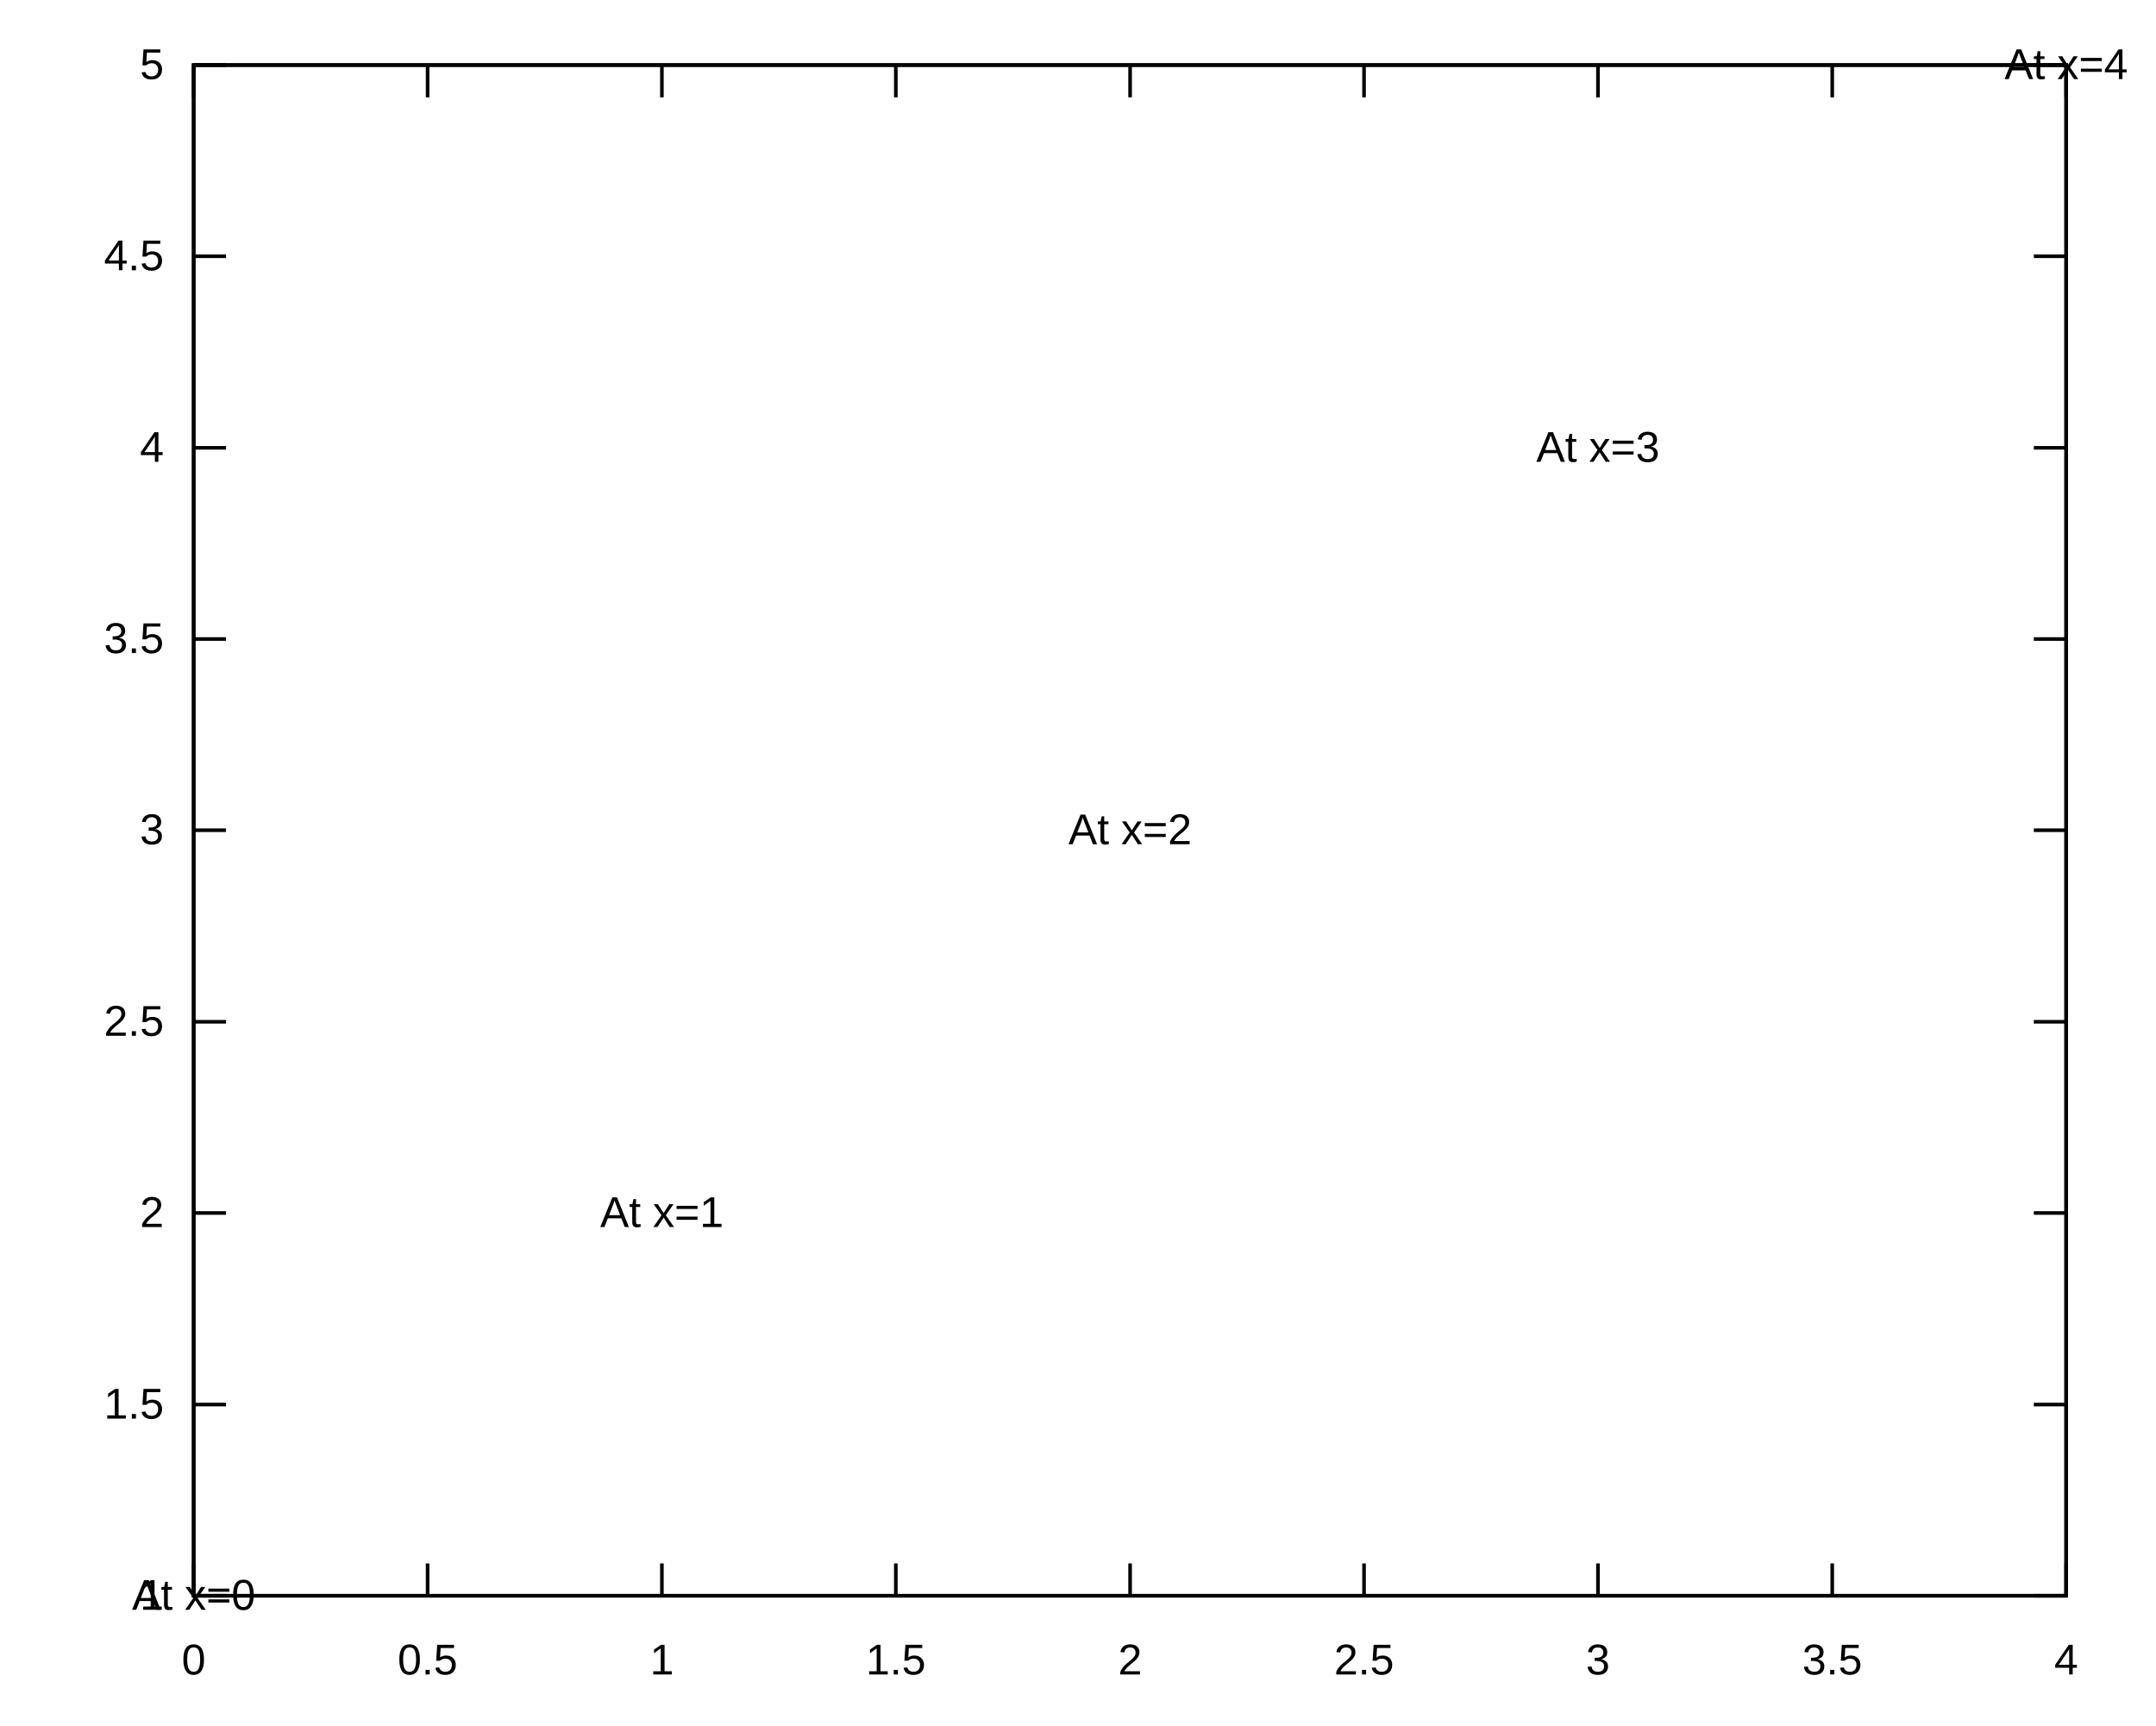
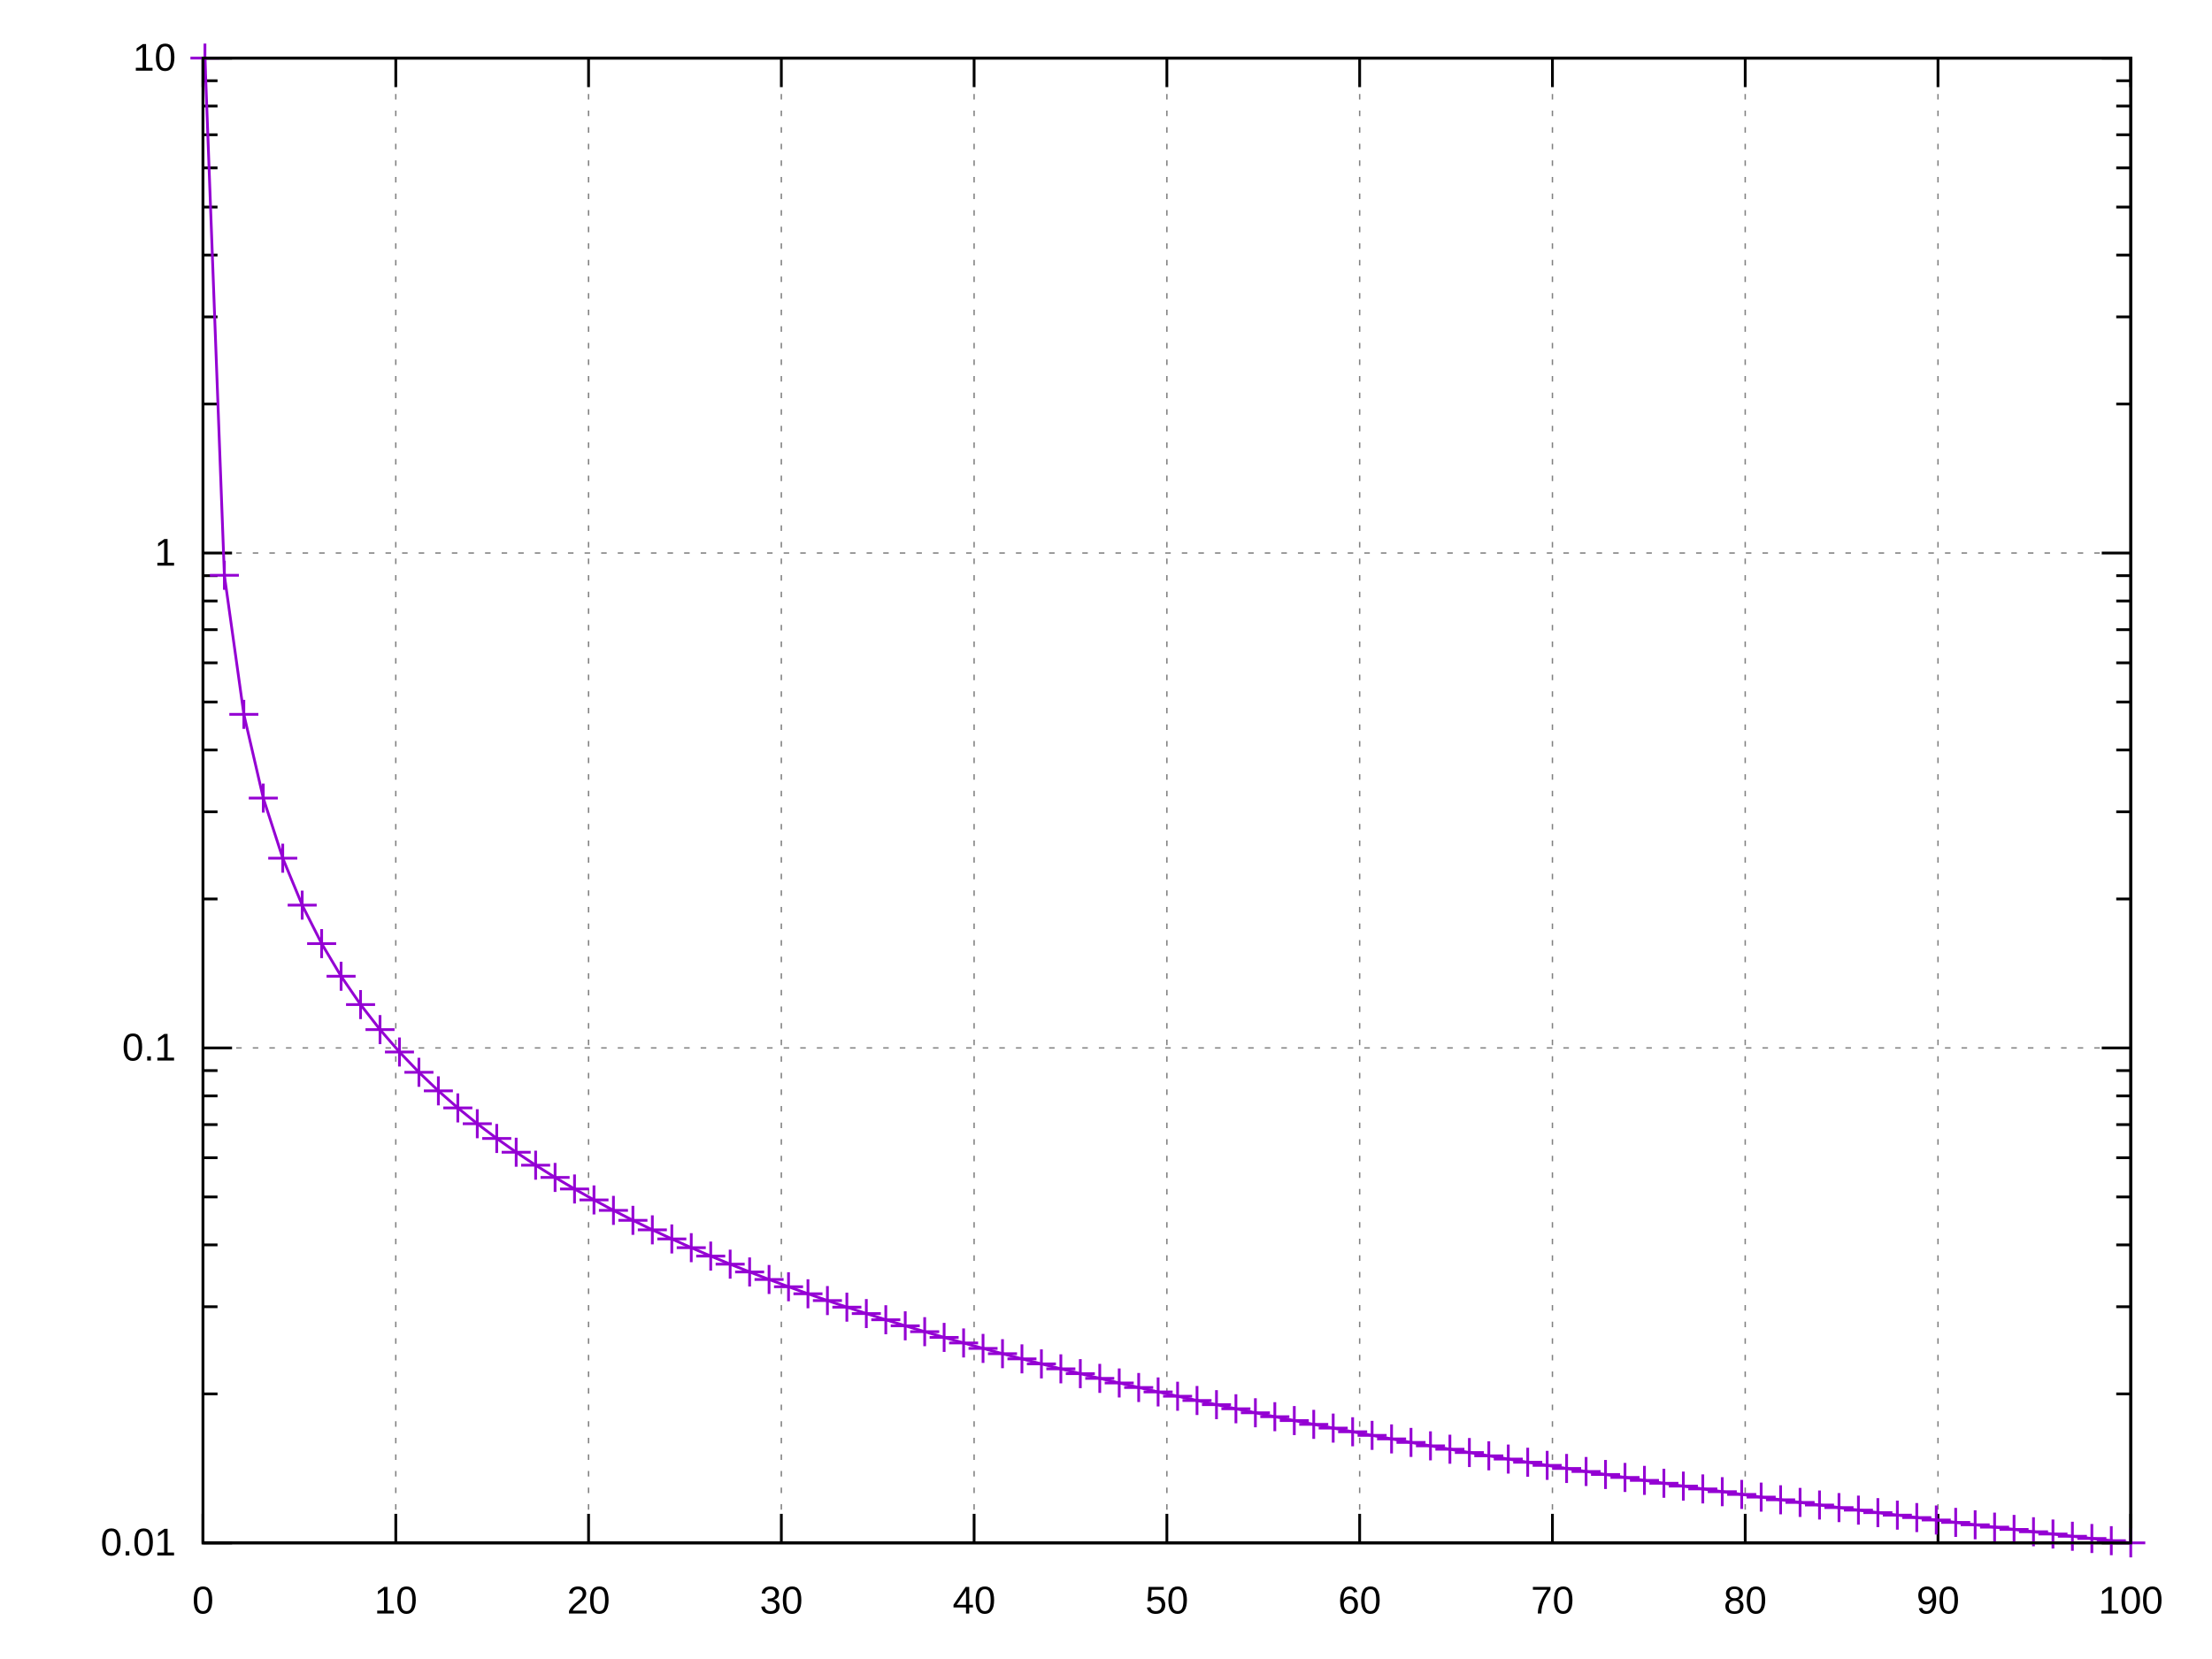
- <svg xmlns="http://www.w3.org/2000/svg" xmlns:xlink="http://www.w3.org/1999/xlink" width="600" height="480" viewBox="0 0 600 480">
+ <svg xmlns="http://www.w3.org/2000/svg" xmlns:xlink="http://www.w3.org/1999/xlink" viewBox="0 0 800 600">
  <g id="gnuplot_canvas">
-     <rect x="0" y="0" width="600" height="480" fill="none" />
+     <rect x="0" y="0" width="800" height="600" fill="none" />
    <defs>
      <circle id="gpDot" r="0.5" stroke-width="0.5" stroke="currentColor" />
-       <path id="gpPt0" stroke-width="0.222" stroke="currentColor" d="M-1,0 h2 M0,-1 v2" />
-       <path id="gpPt1" stroke-width="0.222" stroke="currentColor" d="M-1,-1 L1,1 M1,-1 L-1,1" />
-       <path id="gpPt2" stroke-width="0.222" stroke="currentColor" d="M-1,0 L1,0 M0,-1 L0,1 M-1,-1 L1,1 M-1,1 L1,-1" />
-       <rect id="gpPt3" stroke-width="0.222" stroke="currentColor" x="-1" y="-1" width="2" height="2" />
-       <rect id="gpPt4" stroke-width="0.222" stroke="currentColor" fill="currentColor" x="-1" y="-1" width="2" height="2" />
-       <circle id="gpPt5" stroke-width="0.222" stroke="currentColor" cx="0" cy="0" r="1" />
+       <path id="gpPt0" stroke-width="0.190" stroke="currentColor" d="M-1,0 h2 M0,-1 v2" />
+       <path id="gpPt1" stroke-width="0.190" stroke="currentColor" d="M-1,-1 L1,1 M1,-1 L-1,1" />
+       <path id="gpPt2" stroke-width="0.190" stroke="currentColor" d="M-1,0 L1,0 M0,-1 L0,1 M-1,-1 L1,1 M-1,1 L1,-1" />
+       <rect id="gpPt3" stroke-width="0.190" stroke="currentColor" x="-1" y="-1" width="2" height="2" />
+       <rect id="gpPt4" stroke-width="0.190" stroke="currentColor" fill="currentColor" x="-1" y="-1" width="2" height="2" />
+       <circle id="gpPt5" stroke-width="0.190" stroke="currentColor" cx="0" cy="0" r="1" />
      <use xlink:href="#gpPt5" id="gpPt6" fill="currentColor" stroke="none" />
-       <path id="gpPt7" stroke-width="0.222" stroke="currentColor" d="M0,-1.33 L-1.33,0.67 L1.33,0.67 z" />
+       <path id="gpPt7" stroke-width="0.190" stroke="currentColor" d="M0,-1.33 L-1.33,0.67 L1.33,0.67 z" />
      <use xlink:href="#gpPt7" id="gpPt8" fill="currentColor" stroke="none" />
      <use xlink:href="#gpPt7" id="gpPt9" stroke="currentColor" transform="rotate(180)" />
      <use xlink:href="#gpPt9" id="gpPt10" fill="currentColor" stroke="none" />
      <use xlink:href="#gpPt3" id="gpPt11" stroke="currentColor" transform="rotate(45)" />
      <use xlink:href="#gpPt11" id="gpPt12" fill="currentColor" stroke="none" />
-       <path id="gpPt13" stroke-width="0.222" stroke="currentColor" d="M0,1.330 L1.265,0.411 L0.782,-1.067 L-0.782,-1.076 L-1.265,0.411 z" />
+       <path id="gpPt13" stroke-width="0.190" stroke="currentColor" d="M0,1.330 L1.265,0.411 L0.782,-1.067 L-0.782,-1.076 L-1.265,0.411 z" />
      <use xlink:href="#gpPt13" id="gpPt14" fill="currentColor" stroke="none" />
      <filter id="textbox" filterUnits="objectBoundingBox" x="0" y="0" height="1" width="1">
        <feFlood flood-color="white" flood-opacity="1" result="bgnd" />
        <feComposite in="SourceGraphic" in2="bgnd" operator="atop" />
      </filter>
      <filter id="greybox" filterUnits="objectBoundingBox" x="0" y="0" height="1" width="1">
        <feFlood flood-color="lightgrey" flood-opacity="1" result="grey" />
        <feComposite in="SourceGraphic" in2="grey" operator="atop" />
      </filter>
    </defs>
    <g fill="none" color="white" stroke="black" stroke-width="1.00" stroke-linecap="butt" stroke-linejoin="miter">
</g>
    <g fill="none" color="black" stroke="currentColor" stroke-width="1.00" stroke-linecap="butt" stroke-linejoin="miter">
-       <path stroke="black" d="M53.9,444.0 L62.9,444.0 M575.0,444.0 L566.0,444.0  " />
-       <g transform="translate(45.6,447.9)" stroke="none" fill="black" font-family="Arial" font-size="12.00" text-anchor="end">
+ </g>
+     <g fill="none" color="black" stroke="black" stroke-width="0.50" stroke-linecap="butt" stroke-linejoin="miter">
+ </g>
+     <g fill="none" color="gray" stroke="currentColor" stroke-width="0.50" stroke-linecap="butt" stroke-linejoin="miter">
+       <path stroke="gray" stroke-dasharray="2,4" class="gridline" d="M73.42,558.00 L770.62,558.00  " />
+     </g>
+     <g fill="none" color="gray" stroke="gray" stroke-width="1.00" stroke-linecap="butt" stroke-linejoin="miter">
+ </g>
+     <g fill="none" color="black" stroke="currentColor" stroke-width="1.00" stroke-linecap="butt" stroke-linejoin="miter">
+       <path stroke="black" d="M73.42,558.00 L83.92,558.00 M770.62,558.00 L760.12,558.00  " />
+       <g transform="translate(63.63,562.55)" stroke="none" fill="black" font-family="Arial" font-size="14.00" text-anchor="end">
+         <text> 0.01</text>
+       </g>
+     </g>
+     <g fill="none" color="black" stroke="currentColor" stroke-width="1.00" stroke-linecap="butt" stroke-linejoin="miter">
+       <path stroke="black" d="M73.42,504.12 L78.67,504.12 M770.62,504.12 L765.37,504.12 M73.42,472.60 L78.67,472.60 M770.62,472.60 L765.37,472.60   M73.42,450.23 L78.67,450.23 M770.62,450.23 L765.37,450.23 M73.42,432.89 L78.67,432.89 M770.62,432.89 L765.37,432.89   M73.42,418.71 L78.67,418.71 M770.62,418.71 L765.37,418.71 M73.42,406.73 L78.67,406.73 M770.62,406.73 L765.37,406.73   M73.42,396.35 L78.67,396.35 M770.62,396.35 L765.37,396.35 M73.42,387.19 L78.67,387.19 M770.62,387.19 L765.37,387.19    " />
+     </g>
+     <g fill="none" color="black" stroke="black" stroke-width="0.50" stroke-linecap="butt" stroke-linejoin="miter">
+ </g>
+     <g fill="none" color="gray" stroke="currentColor" stroke-width="0.50" stroke-linecap="butt" stroke-linejoin="miter">
+       <path stroke="gray" stroke-dasharray="2,4" class="gridline" d="M73.42,379.00 L770.62,379.00  " />
+     </g>
+     <g fill="none" color="gray" stroke="gray" stroke-width="1.00" stroke-linecap="butt" stroke-linejoin="miter">
+ </g>
+     <g fill="none" color="black" stroke="currentColor" stroke-width="1.00" stroke-linecap="butt" stroke-linejoin="miter">
+       <path stroke="black" d="M73.42,379.00 L83.92,379.00 M770.62,379.00 L760.12,379.00  " />
+       <g transform="translate(63.63,383.55)" stroke="none" fill="black" font-family="Arial" font-size="14.00" text-anchor="end">
+         <text> 0.1</text>
+       </g>
+     </g>
+     <g fill="none" color="black" stroke="currentColor" stroke-width="1.00" stroke-linecap="butt" stroke-linejoin="miter">
+       <path stroke="black" d="M73.42,325.12 L78.67,325.12 M770.62,325.12 L765.37,325.12 M73.42,293.60 L78.67,293.60 M770.62,293.60 L765.37,293.60   M73.42,271.24 L78.67,271.24 M770.62,271.24 L765.37,271.24 M73.42,253.89 L78.67,253.89 M770.62,253.89 L765.37,253.89   M73.42,239.72 L78.67,239.72 M770.62,239.72 L765.37,239.72 M73.42,227.73 L78.67,227.73 M770.62,227.73 L765.37,227.73   M73.42,217.35 L78.67,217.35 M770.62,217.35 L765.37,217.35 M73.42,208.20 L78.67,208.20 M770.62,208.20 L765.37,208.20    " />
+     </g>
+     <g fill="none" color="black" stroke="black" stroke-width="0.50" stroke-linecap="butt" stroke-linejoin="miter">
+ </g>
+     <g fill="none" color="gray" stroke="currentColor" stroke-width="0.50" stroke-linecap="butt" stroke-linejoin="miter">
+       <path stroke="gray" stroke-dasharray="2,4" class="gridline" d="M73.42,200.01 L770.62,200.01  " />
+     </g>
+     <g fill="none" color="gray" stroke="gray" stroke-width="1.00" stroke-linecap="butt" stroke-linejoin="miter">
+ </g>
+     <g fill="none" color="black" stroke="currentColor" stroke-width="1.00" stroke-linecap="butt" stroke-linejoin="miter">
+       <path stroke="black" d="M73.42,200.01 L83.92,200.01 M770.62,200.01 L760.12,200.01  " />
+       <g transform="translate(63.63,204.56)" stroke="none" fill="black" font-family="Arial" font-size="14.00" text-anchor="end">
        <text> 1</text>
      </g>
    </g>
    <g fill="none" color="black" stroke="currentColor" stroke-width="1.00" stroke-linecap="butt" stroke-linejoin="miter">
-       <path stroke="black" d="M53.9,390.8 L62.9,390.8 M575.0,390.8 L566.0,390.8  " />
-       <g transform="translate(45.6,394.7)" stroke="none" fill="black" font-family="Arial" font-size="12.00" text-anchor="end">
-         <text> 1.5</text>
-       </g>
-     </g>
-     <g fill="none" color="black" stroke="currentColor" stroke-width="1.00" stroke-linecap="butt" stroke-linejoin="miter">
-       <path stroke="black" d="M53.9,337.5 L62.9,337.5 M575.0,337.5 L566.0,337.5  " />
-       <g transform="translate(45.6,341.4)" stroke="none" fill="black" font-family="Arial" font-size="12.00" text-anchor="end">
-         <text> 2</text>
-       </g>
-     </g>
-     <g fill="none" color="black" stroke="currentColor" stroke-width="1.00" stroke-linecap="butt" stroke-linejoin="miter">
-       <path stroke="black" d="M53.9,284.3 L62.9,284.3 M575.0,284.3 L566.0,284.3  " />
-       <g transform="translate(45.6,288.2)" stroke="none" fill="black" font-family="Arial" font-size="12.00" text-anchor="end">
-         <text> 2.5</text>
-       </g>
-     </g>
-     <g fill="none" color="black" stroke="currentColor" stroke-width="1.00" stroke-linecap="butt" stroke-linejoin="miter">
-       <path stroke="black" d="M53.9,231.0 L62.9,231.0 M575.0,231.0 L566.0,231.0  " />
-       <g transform="translate(45.6,234.9)" stroke="none" fill="black" font-family="Arial" font-size="12.00" text-anchor="end">
-         <text> 3</text>
-       </g>
-     </g>
-     <g fill="none" color="black" stroke="currentColor" stroke-width="1.00" stroke-linecap="butt" stroke-linejoin="miter">
-       <path stroke="black" d="M53.9,177.8 L62.9,177.8 M575.0,177.8 L566.0,177.8  " />
-       <g transform="translate(45.6,181.7)" stroke="none" fill="black" font-family="Arial" font-size="12.00" text-anchor="end">
-         <text> 3.5</text>
-       </g>
-     </g>
-     <g fill="none" color="black" stroke="currentColor" stroke-width="1.00" stroke-linecap="butt" stroke-linejoin="miter">
-       <path stroke="black" d="M53.9,124.6 L62.9,124.6 M575.0,124.6 L566.0,124.6  " />
-       <g transform="translate(45.6,128.5)" stroke="none" fill="black" font-family="Arial" font-size="12.00" text-anchor="end">
-         <text> 4</text>
-       </g>
-     </g>
-     <g fill="none" color="black" stroke="currentColor" stroke-width="1.00" stroke-linecap="butt" stroke-linejoin="miter">
-       <path stroke="black" d="M53.9,71.3 L62.9,71.3 M575.0,71.3 L566.0,71.3  " />
-       <g transform="translate(45.6,75.2)" stroke="none" fill="black" font-family="Arial" font-size="12.00" text-anchor="end">
-         <text> 4.5</text>
-       </g>
-     </g>
-     <g fill="none" color="black" stroke="currentColor" stroke-width="1.00" stroke-linecap="butt" stroke-linejoin="miter">
-       <path stroke="black" d="M53.9,18.1 L62.9,18.1 M575.0,18.1 L566.0,18.1  " />
-       <g transform="translate(45.6,22.0)" stroke="none" fill="black" font-family="Arial" font-size="12.00" text-anchor="end">
-         <text> 5</text>
-       </g>
-     </g>
-     <g fill="none" color="black" stroke="currentColor" stroke-width="1.00" stroke-linecap="butt" stroke-linejoin="miter">
-       <path stroke="black" d="M53.9,444.0 L53.9,435.0 M53.9,18.1 L53.9,27.1  " />
-       <g transform="translate(53.9,465.9)" stroke="none" fill="black" font-family="Arial" font-size="12.00" text-anchor="middle">
+       <path stroke="black" d="M73.42,146.12 L78.67,146.12 M770.62,146.12 L765.37,146.12 M73.42,114.60 L78.67,114.60 M770.62,114.60 L765.37,114.60   M73.42,92.24 L78.67,92.24 M770.62,92.24 L765.37,92.24 M73.42,74.89 L78.67,74.89 M770.62,74.89 L765.37,74.89   M73.42,60.72 L78.67,60.72 M770.62,60.72 L765.37,60.72 M73.42,48.74 L78.67,48.74 M770.62,48.74 L765.37,48.74   M73.42,38.36 L78.67,38.36 M770.62,38.36 L765.37,38.36 M73.42,29.20 L78.67,29.20 M770.62,29.20 L765.37,29.20    " />
+     </g>
+     <g fill="none" color="black" stroke="black" stroke-width="0.50" stroke-linecap="butt" stroke-linejoin="miter">
+ </g>
+     <g fill="none" color="gray" stroke="currentColor" stroke-width="0.50" stroke-linecap="butt" stroke-linejoin="miter">
+       <path stroke="gray" stroke-dasharray="2,4" class="gridline" d="M73.42,21.01 L770.62,21.01  " />
+     </g>
+     <g fill="none" color="gray" stroke="gray" stroke-width="1.00" stroke-linecap="butt" stroke-linejoin="miter">
+ </g>
+     <g fill="none" color="black" stroke="currentColor" stroke-width="1.00" stroke-linecap="butt" stroke-linejoin="miter">
+       <path stroke="black" d="M73.42,21.01 L83.92,21.01 M770.62,21.01 L760.12,21.01  " />
+       <g transform="translate(63.63,25.56)" stroke="none" fill="black" font-family="Arial" font-size="14.00" text-anchor="end">
+         <text> 10</text>
+       </g>
+     </g>
+     <g fill="none" color="black" stroke="currentColor" stroke-width="1.00" stroke-linecap="butt" stroke-linejoin="miter">
+ </g>
+     <g fill="none" color="black" stroke="black" stroke-width="0.50" stroke-linecap="butt" stroke-linejoin="miter">
+ </g>
+     <g fill="none" color="gray" stroke="currentColor" stroke-width="0.50" stroke-linecap="butt" stroke-linejoin="miter">
+       <path stroke="gray" stroke-dasharray="2,4" class="gridline" d="M73.42,558.00 L73.42,21.01  " />
+     </g>
+     <g fill="none" color="gray" stroke="gray" stroke-width="1.00" stroke-linecap="butt" stroke-linejoin="miter">
+ </g>
+     <g fill="none" color="black" stroke="currentColor" stroke-width="1.00" stroke-linecap="butt" stroke-linejoin="miter">
+       <path stroke="black" d="M73.42,558.00 L73.42,547.50 M73.42,21.01 L73.42,31.51  " />
+       <g transform="translate(73.42,583.55)" stroke="none" fill="black" font-family="Arial" font-size="14.00" text-anchor="middle">
        <text> 0</text>
      </g>
    </g>
    <g fill="none" color="black" stroke="currentColor" stroke-width="1.00" stroke-linecap="butt" stroke-linejoin="miter">
-       <path stroke="black" d="M119.0,444.0 L119.0,435.0 M119.0,18.1 L119.0,27.1  " />
-       <g transform="translate(119.0,465.9)" stroke="none" fill="black" font-family="Arial" font-size="12.00" text-anchor="middle">
-         <text> 0.5</text>
-       </g>
-     </g>
-     <g fill="none" color="black" stroke="currentColor" stroke-width="1.00" stroke-linecap="butt" stroke-linejoin="miter">
-       <path stroke="black" d="M184.2,444.0 L184.2,435.0 M184.2,18.1 L184.2,27.1  " />
-       <g transform="translate(184.2,465.9)" stroke="none" fill="black" font-family="Arial" font-size="12.00" text-anchor="middle">
-         <text> 1</text>
-       </g>
-     </g>
-     <g fill="none" color="black" stroke="currentColor" stroke-width="1.00" stroke-linecap="butt" stroke-linejoin="miter">
-       <path stroke="black" d="M249.3,444.0 L249.3,435.0 M249.3,18.1 L249.3,27.1  " />
-       <g transform="translate(249.3,465.9)" stroke="none" fill="black" font-family="Arial" font-size="12.00" text-anchor="middle">
-         <text> 1.5</text>
-       </g>
-     </g>
-     <g fill="none" color="black" stroke="currentColor" stroke-width="1.00" stroke-linecap="butt" stroke-linejoin="miter">
-       <path stroke="black" d="M314.5,444.0 L314.5,435.0 M314.5,18.1 L314.5,27.1  " />
-       <g transform="translate(314.5,465.9)" stroke="none" fill="black" font-family="Arial" font-size="12.00" text-anchor="middle">
-         <text> 2</text>
-       </g>
-     </g>
-     <g fill="none" color="black" stroke="currentColor" stroke-width="1.00" stroke-linecap="butt" stroke-linejoin="miter">
-       <path stroke="black" d="M379.6,444.0 L379.6,435.0 M379.6,18.1 L379.6,27.1  " />
-       <g transform="translate(379.6,465.9)" stroke="none" fill="black" font-family="Arial" font-size="12.00" text-anchor="middle">
-         <text> 2.5</text>
-       </g>
-     </g>
-     <g fill="none" color="black" stroke="currentColor" stroke-width="1.00" stroke-linecap="butt" stroke-linejoin="miter">
-       <path stroke="black" d="M444.7,444.0 L444.7,435.0 M444.7,18.1 L444.7,27.1  " />
-       <g transform="translate(444.7,465.9)" stroke="none" fill="black" font-family="Arial" font-size="12.00" text-anchor="middle">
-         <text> 3</text>
-       </g>
-     </g>
-     <g fill="none" color="black" stroke="currentColor" stroke-width="1.00" stroke-linecap="butt" stroke-linejoin="miter">
-       <path stroke="black" d="M509.9,444.0 L509.9,435.0 M509.9,18.1 L509.9,27.1  " />
-       <g transform="translate(509.9,465.9)" stroke="none" fill="black" font-family="Arial" font-size="12.00" text-anchor="middle">
-         <text> 3.5</text>
-       </g>
-     </g>
-     <g fill="none" color="black" stroke="currentColor" stroke-width="1.00" stroke-linecap="butt" stroke-linejoin="miter">
-       <path stroke="black" d="M575.0,444.0 L575.0,435.0 M575.0,18.1 L575.0,27.1  " />
-       <g transform="translate(575.0,465.9)" stroke="none" fill="black" font-family="Arial" font-size="12.00" text-anchor="middle">
-         <text> 4</text>
-       </g>
-     </g>
-     <g fill="none" color="black" stroke="currentColor" stroke-width="1.00" stroke-linecap="butt" stroke-linejoin="miter">
- </g>
-     <g fill="none" color="black" stroke="currentColor" stroke-width="1.00" stroke-linecap="butt" stroke-linejoin="miter">
-       <path stroke="black" d="M53.9,18.1 L53.9,444.0 L575.0,444.0 L575.0,18.1 L53.9,18.1 Z  " />
-     </g>
-     <g fill="none" color="black" stroke="currentColor" stroke-width="1.00" stroke-linecap="butt" stroke-linejoin="miter">
- </g>
-     <g id="gnuplot_plot_1">
+ </g>
+     <g fill="none" color="black" stroke="black" stroke-width="0.50" stroke-linecap="butt" stroke-linejoin="miter">
+ </g>
+     <g fill="none" color="gray" stroke="currentColor" stroke-width="0.50" stroke-linecap="butt" stroke-linejoin="miter">
+       <path stroke="gray" stroke-dasharray="2,4" class="gridline" d="M143.14,558.00 L143.14,21.01  " />
+     </g>
+     <g fill="none" color="gray" stroke="gray" stroke-width="1.00" stroke-linecap="butt" stroke-linejoin="miter">
+ </g>
+     <g fill="none" color="black" stroke="currentColor" stroke-width="1.00" stroke-linecap="butt" stroke-linejoin="miter">
+       <path stroke="black" d="M143.14,558.00 L143.14,547.50 M143.14,21.01 L143.14,31.51  " />
+       <g transform="translate(143.14,583.55)" stroke="none" fill="black" font-family="Arial" font-size="14.00" text-anchor="middle">
+         <text> 10</text>
+       </g>
+     </g>
+     <g fill="none" color="black" stroke="currentColor" stroke-width="1.00" stroke-linecap="butt" stroke-linejoin="miter">
+ </g>
+     <g fill="none" color="black" stroke="black" stroke-width="0.50" stroke-linecap="butt" stroke-linejoin="miter">
+ </g>
+     <g fill="none" color="gray" stroke="currentColor" stroke-width="0.50" stroke-linecap="butt" stroke-linejoin="miter">
+       <path stroke="gray" stroke-dasharray="2,4" class="gridline" d="M212.86,558.00 L212.86,21.01  " />
+     </g>
+     <g fill="none" color="gray" stroke="gray" stroke-width="1.00" stroke-linecap="butt" stroke-linejoin="miter">
+ </g>
+     <g fill="none" color="black" stroke="currentColor" stroke-width="1.00" stroke-linecap="butt" stroke-linejoin="miter">
+       <path stroke="black" d="M212.86,558.00 L212.86,547.50 M212.86,21.01 L212.86,31.51  " />
+       <g transform="translate(212.86,583.55)" stroke="none" fill="black" font-family="Arial" font-size="14.00" text-anchor="middle">
+         <text> 20</text>
+       </g>
+     </g>
+     <g fill="none" color="black" stroke="currentColor" stroke-width="1.00" stroke-linecap="butt" stroke-linejoin="miter">
+ </g>
+     <g fill="none" color="black" stroke="black" stroke-width="0.50" stroke-linecap="butt" stroke-linejoin="miter">
+ </g>
+     <g fill="none" color="gray" stroke="currentColor" stroke-width="0.50" stroke-linecap="butt" stroke-linejoin="miter">
+       <path stroke="gray" stroke-dasharray="2,4" class="gridline" d="M282.58,558.00 L282.58,21.01  " />
+     </g>
+     <g fill="none" color="gray" stroke="gray" stroke-width="1.00" stroke-linecap="butt" stroke-linejoin="miter">
+ </g>
+     <g fill="none" color="black" stroke="currentColor" stroke-width="1.00" stroke-linecap="butt" stroke-linejoin="miter">
+       <path stroke="black" d="M282.58,558.00 L282.58,547.50 M282.58,21.01 L282.58,31.51  " />
+       <g transform="translate(282.58,583.55)" stroke="none" fill="black" font-family="Arial" font-size="14.00" text-anchor="middle">
+         <text> 30</text>
+       </g>
+     </g>
+     <g fill="none" color="black" stroke="currentColor" stroke-width="1.00" stroke-linecap="butt" stroke-linejoin="miter">
+ </g>
+     <g fill="none" color="black" stroke="black" stroke-width="0.50" stroke-linecap="butt" stroke-linejoin="miter">
+ </g>
+     <g fill="none" color="gray" stroke="currentColor" stroke-width="0.50" stroke-linecap="butt" stroke-linejoin="miter">
+       <path stroke="gray" stroke-dasharray="2,4" class="gridline" d="M352.30,558.00 L352.30,21.01  " />
+     </g>
+     <g fill="none" color="gray" stroke="gray" stroke-width="1.00" stroke-linecap="butt" stroke-linejoin="miter">
+ </g>
+     <g fill="none" color="black" stroke="currentColor" stroke-width="1.00" stroke-linecap="butt" stroke-linejoin="miter">
+       <path stroke="black" d="M352.30,558.00 L352.30,547.50 M352.30,21.01 L352.30,31.51  " />
+       <g transform="translate(352.30,583.55)" stroke="none" fill="black" font-family="Arial" font-size="14.00" text-anchor="middle">
+         <text> 40</text>
+       </g>
+     </g>
+     <g fill="none" color="black" stroke="currentColor" stroke-width="1.00" stroke-linecap="butt" stroke-linejoin="miter">
+ </g>
+     <g fill="none" color="black" stroke="black" stroke-width="0.50" stroke-linecap="butt" stroke-linejoin="miter">
+ </g>
+     <g fill="none" color="gray" stroke="currentColor" stroke-width="0.50" stroke-linecap="butt" stroke-linejoin="miter">
+       <path stroke="gray" stroke-dasharray="2,4" class="gridline" d="M422.02,558.00 L422.02,21.01  " />
+     </g>
+     <g fill="none" color="gray" stroke="gray" stroke-width="1.00" stroke-linecap="butt" stroke-linejoin="miter">
+ </g>
+     <g fill="none" color="black" stroke="currentColor" stroke-width="1.00" stroke-linecap="butt" stroke-linejoin="miter">
+       <path stroke="black" d="M422.02,558.00 L422.02,547.50 M422.02,21.01 L422.02,31.51  " />
+       <g transform="translate(422.02,583.55)" stroke="none" fill="black" font-family="Arial" font-size="14.00" text-anchor="middle">
+         <text> 50</text>
+       </g>
+     </g>
+     <g fill="none" color="black" stroke="currentColor" stroke-width="1.00" stroke-linecap="butt" stroke-linejoin="miter">
+ </g>
+     <g fill="none" color="black" stroke="black" stroke-width="0.50" stroke-linecap="butt" stroke-linejoin="miter">
+ </g>
+     <g fill="none" color="gray" stroke="currentColor" stroke-width="0.50" stroke-linecap="butt" stroke-linejoin="miter">
+       <path stroke="gray" stroke-dasharray="2,4" class="gridline" d="M491.74,558.00 L491.74,21.01  " />
+     </g>
+     <g fill="none" color="gray" stroke="gray" stroke-width="1.00" stroke-linecap="butt" stroke-linejoin="miter">
+ </g>
+     <g fill="none" color="black" stroke="currentColor" stroke-width="1.00" stroke-linecap="butt" stroke-linejoin="miter">
+       <path stroke="black" d="M491.74,558.00 L491.74,547.50 M491.74,21.01 L491.74,31.51  " />
+       <g transform="translate(491.74,583.55)" stroke="none" fill="black" font-family="Arial" font-size="14.00" text-anchor="middle">
+         <text> 60</text>
+       </g>
+     </g>
+     <g fill="none" color="black" stroke="currentColor" stroke-width="1.00" stroke-linecap="butt" stroke-linejoin="miter">
+ </g>
+     <g fill="none" color="black" stroke="black" stroke-width="0.50" stroke-linecap="butt" stroke-linejoin="miter">
+ </g>
+     <g fill="none" color="gray" stroke="currentColor" stroke-width="0.50" stroke-linecap="butt" stroke-linejoin="miter">
+       <path stroke="gray" stroke-dasharray="2,4" class="gridline" d="M561.46,558.00 L561.46,21.01  " />
+     </g>
+     <g fill="none" color="gray" stroke="gray" stroke-width="1.00" stroke-linecap="butt" stroke-linejoin="miter">
+ </g>
+     <g fill="none" color="black" stroke="currentColor" stroke-width="1.00" stroke-linecap="butt" stroke-linejoin="miter">
+       <path stroke="black" d="M561.46,558.00 L561.46,547.50 M561.46,21.01 L561.46,31.51  " />
+       <g transform="translate(561.46,583.55)" stroke="none" fill="black" font-family="Arial" font-size="14.00" text-anchor="middle">
+         <text> 70</text>
+       </g>
+     </g>
+     <g fill="none" color="black" stroke="currentColor" stroke-width="1.00" stroke-linecap="butt" stroke-linejoin="miter">
+ </g>
+     <g fill="none" color="black" stroke="black" stroke-width="0.50" stroke-linecap="butt" stroke-linejoin="miter">
+ </g>
+     <g fill="none" color="gray" stroke="currentColor" stroke-width="0.50" stroke-linecap="butt" stroke-linejoin="miter">
+       <path stroke="gray" stroke-dasharray="2,4" class="gridline" d="M631.18,558.00 L631.18,21.01  " />
+     </g>
+     <g fill="none" color="gray" stroke="gray" stroke-width="1.00" stroke-linecap="butt" stroke-linejoin="miter">
+ </g>
+     <g fill="none" color="black" stroke="currentColor" stroke-width="1.00" stroke-linecap="butt" stroke-linejoin="miter">
+       <path stroke="black" d="M631.18,558.00 L631.18,547.50 M631.18,21.01 L631.18,31.51  " />
+       <g transform="translate(631.18,583.55)" stroke="none" fill="black" font-family="Arial" font-size="14.00" text-anchor="middle">
+         <text> 80</text>
+       </g>
+     </g>
+     <g fill="none" color="black" stroke="currentColor" stroke-width="1.00" stroke-linecap="butt" stroke-linejoin="miter">
+ </g>
+     <g fill="none" color="black" stroke="black" stroke-width="0.50" stroke-linecap="butt" stroke-linejoin="miter">
+ </g>
+     <g fill="none" color="gray" stroke="currentColor" stroke-width="0.50" stroke-linecap="butt" stroke-linejoin="miter">
+       <path stroke="gray" stroke-dasharray="2,4" class="gridline" d="M700.90,558.00 L700.90,31.51 L700.90,21.01  " />
+     </g>
+     <g fill="none" color="gray" stroke="gray" stroke-width="1.00" stroke-linecap="butt" stroke-linejoin="miter">
+ </g>
+     <g fill="none" color="black" stroke="currentColor" stroke-width="1.00" stroke-linecap="butt" stroke-linejoin="miter">
+       <path stroke="black" d="M700.90,558.00 L700.90,547.50 M700.90,21.01 L700.90,31.51  " />
+       <g transform="translate(700.90,583.55)" stroke="none" fill="black" font-family="Arial" font-size="14.00" text-anchor="middle">
+         <text> 90</text>
+       </g>
+     </g>
+     <g fill="none" color="black" stroke="currentColor" stroke-width="1.00" stroke-linecap="butt" stroke-linejoin="miter">
+ </g>
+     <g fill="none" color="black" stroke="black" stroke-width="0.50" stroke-linecap="butt" stroke-linejoin="miter">
+ </g>
+     <g fill="none" color="gray" stroke="currentColor" stroke-width="0.50" stroke-linecap="butt" stroke-linejoin="miter">
+       <path stroke="gray" stroke-dasharray="2,4" class="gridline" d="M770.62,558.00 L770.62,21.01  " />
+     </g>
+     <g fill="none" color="gray" stroke="gray" stroke-width="1.00" stroke-linecap="butt" stroke-linejoin="miter">
+ </g>
+     <g fill="none" color="black" stroke="currentColor" stroke-width="1.00" stroke-linecap="butt" stroke-linejoin="miter">
+       <path stroke="black" d="M770.62,558.00 L770.62,547.50 M770.62,21.01 L770.62,31.51  " />
+       <g transform="translate(770.62,583.55)" stroke="none" fill="black" font-family="Arial" font-size="14.00" text-anchor="middle">
+         <text> 100</text>
+       </g>
+     </g>
+     <g fill="none" color="black" stroke="currentColor" stroke-width="1.00" stroke-linecap="butt" stroke-linejoin="miter">
+ </g>
+     <g fill="none" color="black" stroke="currentColor" stroke-width="1.00" stroke-linecap="butt" stroke-linejoin="miter">
+       <path stroke="black" d="M73.42,21.01 L73.42,558.00 L770.62,558.00 L770.62,21.01 L73.42,21.01 Z  " />
+     </g>
+     <g fill="none" color="black" stroke="currentColor" stroke-width="1.00" stroke-linecap="butt" stroke-linejoin="miter">
+ </g>
+     <g id="gnuplot_plot_1" fill="none">
      <g fill="none" color="black" stroke="currentColor" stroke-width="1.00" stroke-linecap="butt" stroke-linejoin="miter">
-         <g transform="translate(53.9,447.9)" stroke="none" fill="black" font-family="Arial" font-size="12.00" text-anchor="middle">
-           <text>At x=0</text>
-         </g>
-         <g transform="translate(184.2,341.4)" stroke="none" fill="black" font-family="Arial" font-size="12.00" text-anchor="middle">
-           <text>At x=1</text>
-         </g>
-         <g transform="translate(314.5,234.9)" stroke="none" fill="black" font-family="Arial" font-size="12.00" text-anchor="middle">
-           <text>At x=2</text>
-         </g>
-         <g transform="translate(444.7,128.5)" stroke="none" fill="black" font-family="Arial" font-size="12.00" text-anchor="middle">
-           <text>At x=3</text>
-         </g>
-         <g transform="translate(575.0,22.0)" stroke="none" fill="black" font-family="Arial" font-size="12.00" text-anchor="middle">
-           <text>At x=4</text>
-         </g>
-       </g>
-     </g>
-     <g fill="none" color="white" stroke="black" stroke-width="2.00" stroke-linecap="butt" stroke-linejoin="miter">
+         <path stroke="rgb(148,   0, 211)" d="M74.12,21.01 L81.15,208.06 L88.19,258.35 L95.22,288.64 L102.26,310.38 L109.29,327.35 L116.33,341.27 L123.36,353.07   L130.40,363.32 L137.44,372.37 L144.47,380.47 L151.51,387.81 L158.54,394.52 L165.58,400.69 L172.61,406.41 L179.65,411.74   L186.68,416.72 L193.72,421.41 L200.75,425.83 L207.79,430.01 L214.82,433.97 L221.86,437.75 L228.90,441.35 L235.93,444.79   L242.97,448.08 L250.00,451.24 L257.04,454.28 L264.07,457.20 L271.11,460.02 L278.14,462.74 L285.18,465.37 L292.21,467.91   L299.25,470.37 L306.28,472.75 L313.32,475.07 L320.36,477.31 L327.39,479.50 L334.43,481.62 L341.46,483.69 L348.50,485.70   L355.53,487.67 L362.57,489.58 L369.60,491.45 L376.64,493.27 L383.67,495.06 L390.71,496.80 L397.74,498.51 L404.78,500.17   L411.82,501.81 L418.85,503.41 L425.89,504.97 L432.92,506.51 L439.96,508.02 L446.99,509.50 L454.03,510.95 L461.06,512.37   L468.10,513.77 L475.13,515.14 L482.17,516.49 L489.20,517.82 L496.24,519.12 L503.28,520.40 L510.31,521.67 L517.35,522.91   L524.38,524.13 L531.42,525.33 L538.45,526.52 L545.49,527.69 L552.52,528.84 L559.56,529.97 L566.59,531.09 L573.63,532.19   L580.66,533.27 L587.70,534.34 L594.74,535.40 L601.77,536.44 L608.81,537.47 L615.84,538.49 L622.88,539.49 L629.91,540.48   L636.95,541.45 L643.98,542.42 L651.02,543.37 L658.05,544.31 L665.09,545.24 L672.12,546.16 L679.16,547.07 L686.20,547.97   L693.23,548.85 L700.27,549.73 L707.30,550.60 L714.34,551.46 L721.37,552.31 L728.41,553.14 L735.44,553.98 L742.48,554.80   L749.51,555.61 L756.55,556.42 L763.58,557.21 L770.62,558.00  " />
+         <use xlink:href="#gpPt0" transform="translate(74.12,21.01) scale(5.25)" color="rgb(148,   0, 211)" />
+         <use xlink:href="#gpPt0" transform="translate(81.15,208.06) scale(5.25)" color="rgb(148,   0, 211)" />
+         <use xlink:href="#gpPt0" transform="translate(88.19,258.35) scale(5.25)" color="rgb(148,   0, 211)" />
+         <use xlink:href="#gpPt0" transform="translate(95.22,288.64) scale(5.25)" color="rgb(148,   0, 211)" />
+         <use xlink:href="#gpPt0" transform="translate(102.26,310.38) scale(5.25)" color="rgb(148,   0, 211)" />
+         <use xlink:href="#gpPt0" transform="translate(109.29,327.35) scale(5.25)" color="rgb(148,   0, 211)" />
+         <use xlink:href="#gpPt0" transform="translate(116.33,341.27) scale(5.25)" color="rgb(148,   0, 211)" />
+         <use xlink:href="#gpPt0" transform="translate(123.36,353.07) scale(5.25)" color="rgb(148,   0, 211)" />
+         <use xlink:href="#gpPt0" transform="translate(130.40,363.32) scale(5.25)" color="rgb(148,   0, 211)" />
+         <use xlink:href="#gpPt0" transform="translate(137.44,372.37) scale(5.25)" color="rgb(148,   0, 211)" />
+         <use xlink:href="#gpPt0" transform="translate(144.47,380.47) scale(5.25)" color="rgb(148,   0, 211)" />
+         <use xlink:href="#gpPt0" transform="translate(151.51,387.81) scale(5.25)" color="rgb(148,   0, 211)" />
+         <use xlink:href="#gpPt0" transform="translate(158.54,394.52) scale(5.25)" color="rgb(148,   0, 211)" />
+         <use xlink:href="#gpPt0" transform="translate(165.58,400.69) scale(5.25)" color="rgb(148,   0, 211)" />
+         <use xlink:href="#gpPt0" transform="translate(172.61,406.41) scale(5.25)" color="rgb(148,   0, 211)" />
+         <use xlink:href="#gpPt0" transform="translate(179.65,411.74) scale(5.25)" color="rgb(148,   0, 211)" />
+         <use xlink:href="#gpPt0" transform="translate(186.68,416.72) scale(5.25)" color="rgb(148,   0, 211)" />
+         <use xlink:href="#gpPt0" transform="translate(193.72,421.41) scale(5.25)" color="rgb(148,   0, 211)" />
+         <use xlink:href="#gpPt0" transform="translate(200.75,425.83) scale(5.25)" color="rgb(148,   0, 211)" />
+         <use xlink:href="#gpPt0" transform="translate(207.79,430.01) scale(5.25)" color="rgb(148,   0, 211)" />
+         <use xlink:href="#gpPt0" transform="translate(214.82,433.97) scale(5.25)" color="rgb(148,   0, 211)" />
+         <use xlink:href="#gpPt0" transform="translate(221.86,437.75) scale(5.25)" color="rgb(148,   0, 211)" />
+         <use xlink:href="#gpPt0" transform="translate(228.90,441.35) scale(5.25)" color="rgb(148,   0, 211)" />
+         <use xlink:href="#gpPt0" transform="translate(235.93,444.79) scale(5.25)" color="rgb(148,   0, 211)" />
+         <use xlink:href="#gpPt0" transform="translate(242.97,448.08) scale(5.25)" color="rgb(148,   0, 211)" />
+         <use xlink:href="#gpPt0" transform="translate(250.00,451.24) scale(5.25)" color="rgb(148,   0, 211)" />
+         <use xlink:href="#gpPt0" transform="translate(257.04,454.28) scale(5.25)" color="rgb(148,   0, 211)" />
+         <use xlink:href="#gpPt0" transform="translate(264.07,457.20) scale(5.25)" color="rgb(148,   0, 211)" />
+         <use xlink:href="#gpPt0" transform="translate(271.11,460.02) scale(5.25)" color="rgb(148,   0, 211)" />
+         <use xlink:href="#gpPt0" transform="translate(278.14,462.74) scale(5.25)" color="rgb(148,   0, 211)" />
+         <use xlink:href="#gpPt0" transform="translate(285.18,465.37) scale(5.25)" color="rgb(148,   0, 211)" />
+         <use xlink:href="#gpPt0" transform="translate(292.21,467.91) scale(5.25)" color="rgb(148,   0, 211)" />
+         <use xlink:href="#gpPt0" transform="translate(299.25,470.37) scale(5.25)" color="rgb(148,   0, 211)" />
+         <use xlink:href="#gpPt0" transform="translate(306.28,472.75) scale(5.25)" color="rgb(148,   0, 211)" />
+         <use xlink:href="#gpPt0" transform="translate(313.32,475.07) scale(5.25)" color="rgb(148,   0, 211)" />
+         <use xlink:href="#gpPt0" transform="translate(320.36,477.31) scale(5.25)" color="rgb(148,   0, 211)" />
+         <use xlink:href="#gpPt0" transform="translate(327.39,479.50) scale(5.25)" color="rgb(148,   0, 211)" />
+         <use xlink:href="#gpPt0" transform="translate(334.43,481.62) scale(5.25)" color="rgb(148,   0, 211)" />
+         <use xlink:href="#gpPt0" transform="translate(341.46,483.69) scale(5.25)" color="rgb(148,   0, 211)" />
+         <use xlink:href="#gpPt0" transform="translate(348.50,485.70) scale(5.25)" color="rgb(148,   0, 211)" />
+         <use xlink:href="#gpPt0" transform="translate(355.53,487.67) scale(5.25)" color="rgb(148,   0, 211)" />
+         <use xlink:href="#gpPt0" transform="translate(362.57,489.58) scale(5.25)" color="rgb(148,   0, 211)" />
+         <use xlink:href="#gpPt0" transform="translate(369.60,491.45) scale(5.25)" color="rgb(148,   0, 211)" />
+         <use xlink:href="#gpPt0" transform="translate(376.64,493.27) scale(5.25)" color="rgb(148,   0, 211)" />
+         <use xlink:href="#gpPt0" transform="translate(383.67,495.06) scale(5.25)" color="rgb(148,   0, 211)" />
+         <use xlink:href="#gpPt0" transform="translate(390.71,496.80) scale(5.25)" color="rgb(148,   0, 211)" />
+         <use xlink:href="#gpPt0" transform="translate(397.74,498.51) scale(5.25)" color="rgb(148,   0, 211)" />
+         <use xlink:href="#gpPt0" transform="translate(404.78,500.17) scale(5.25)" color="rgb(148,   0, 211)" />
+         <use xlink:href="#gpPt0" transform="translate(411.82,501.81) scale(5.25)" color="rgb(148,   0, 211)" />
+         <use xlink:href="#gpPt0" transform="translate(418.85,503.41) scale(5.25)" color="rgb(148,   0, 211)" />
+         <use xlink:href="#gpPt0" transform="translate(425.89,504.97) scale(5.25)" color="rgb(148,   0, 211)" />
+         <use xlink:href="#gpPt0" transform="translate(432.92,506.51) scale(5.25)" color="rgb(148,   0, 211)" />
+         <use xlink:href="#gpPt0" transform="translate(439.96,508.02) scale(5.25)" color="rgb(148,   0, 211)" />
+         <use xlink:href="#gpPt0" transform="translate(446.99,509.50) scale(5.25)" color="rgb(148,   0, 211)" />
+         <use xlink:href="#gpPt0" transform="translate(454.03,510.95) scale(5.25)" color="rgb(148,   0, 211)" />
+         <use xlink:href="#gpPt0" transform="translate(461.06,512.37) scale(5.25)" color="rgb(148,   0, 211)" />
+         <use xlink:href="#gpPt0" transform="translate(468.10,513.77) scale(5.25)" color="rgb(148,   0, 211)" />
+         <use xlink:href="#gpPt0" transform="translate(475.13,515.14) scale(5.25)" color="rgb(148,   0, 211)" />
+         <use xlink:href="#gpPt0" transform="translate(482.17,516.49) scale(5.25)" color="rgb(148,   0, 211)" />
+         <use xlink:href="#gpPt0" transform="translate(489.20,517.82) scale(5.25)" color="rgb(148,   0, 211)" />
+         <use xlink:href="#gpPt0" transform="translate(496.24,519.12) scale(5.25)" color="rgb(148,   0, 211)" />
+         <use xlink:href="#gpPt0" transform="translate(503.28,520.40) scale(5.25)" color="rgb(148,   0, 211)" />
+         <use xlink:href="#gpPt0" transform="translate(510.31,521.67) scale(5.25)" color="rgb(148,   0, 211)" />
+         <use xlink:href="#gpPt0" transform="translate(517.35,522.91) scale(5.25)" color="rgb(148,   0, 211)" />
+         <use xlink:href="#gpPt0" transform="translate(524.38,524.13) scale(5.25)" color="rgb(148,   0, 211)" />
+         <use xlink:href="#gpPt0" transform="translate(531.42,525.33) scale(5.25)" color="rgb(148,   0, 211)" />
+         <use xlink:href="#gpPt0" transform="translate(538.45,526.52) scale(5.25)" color="rgb(148,   0, 211)" />
+         <use xlink:href="#gpPt0" transform="translate(545.49,527.69) scale(5.25)" color="rgb(148,   0, 211)" />
+         <use xlink:href="#gpPt0" transform="translate(552.52,528.84) scale(5.25)" color="rgb(148,   0, 211)" />
+         <use xlink:href="#gpPt0" transform="translate(559.56,529.97) scale(5.25)" color="rgb(148,   0, 211)" />
+         <use xlink:href="#gpPt0" transform="translate(566.59,531.09) scale(5.25)" color="rgb(148,   0, 211)" />
+         <use xlink:href="#gpPt0" transform="translate(573.63,532.19) scale(5.25)" color="rgb(148,   0, 211)" />
+         <use xlink:href="#gpPt0" transform="translate(580.66,533.27) scale(5.25)" color="rgb(148,   0, 211)" />
+         <use xlink:href="#gpPt0" transform="translate(587.70,534.34) scale(5.25)" color="rgb(148,   0, 211)" />
+         <use xlink:href="#gpPt0" transform="translate(594.74,535.40) scale(5.25)" color="rgb(148,   0, 211)" />
+         <use xlink:href="#gpPt0" transform="translate(601.77,536.44) scale(5.25)" color="rgb(148,   0, 211)" />
+         <use xlink:href="#gpPt0" transform="translate(608.81,537.47) scale(5.25)" color="rgb(148,   0, 211)" />
+         <use xlink:href="#gpPt0" transform="translate(615.84,538.49) scale(5.25)" color="rgb(148,   0, 211)" />
+         <use xlink:href="#gpPt0" transform="translate(622.88,539.49) scale(5.25)" color="rgb(148,   0, 211)" />
+         <use xlink:href="#gpPt0" transform="translate(629.91,540.48) scale(5.25)" color="rgb(148,   0, 211)" />
+         <use xlink:href="#gpPt0" transform="translate(636.95,541.45) scale(5.25)" color="rgb(148,   0, 211)" />
+         <use xlink:href="#gpPt0" transform="translate(643.98,542.42) scale(5.25)" color="rgb(148,   0, 211)" />
+         <use xlink:href="#gpPt0" transform="translate(651.02,543.37) scale(5.25)" color="rgb(148,   0, 211)" />
+         <use xlink:href="#gpPt0" transform="translate(658.05,544.31) scale(5.25)" color="rgb(148,   0, 211)" />
+         <use xlink:href="#gpPt0" transform="translate(665.09,545.24) scale(5.25)" color="rgb(148,   0, 211)" />
+         <use xlink:href="#gpPt0" transform="translate(672.12,546.16) scale(5.25)" color="rgb(148,   0, 211)" />
+         <use xlink:href="#gpPt0" transform="translate(679.16,547.07) scale(5.25)" color="rgb(148,   0, 211)" />
+         <use xlink:href="#gpPt0" transform="translate(686.20,547.97) scale(5.25)" color="rgb(148,   0, 211)" />
+         <use xlink:href="#gpPt0" transform="translate(693.23,548.85) scale(5.25)" color="rgb(148,   0, 211)" />
+         <use xlink:href="#gpPt0" transform="translate(700.27,549.73) scale(5.25)" color="rgb(148,   0, 211)" />
+         <use xlink:href="#gpPt0" transform="translate(707.30,550.60) scale(5.25)" color="rgb(148,   0, 211)" />
+         <use xlink:href="#gpPt0" transform="translate(714.34,551.46) scale(5.25)" color="rgb(148,   0, 211)" />
+         <use xlink:href="#gpPt0" transform="translate(721.37,552.31) scale(5.25)" color="rgb(148,   0, 211)" />
+         <use xlink:href="#gpPt0" transform="translate(728.41,553.14) scale(5.25)" color="rgb(148,   0, 211)" />
+         <use xlink:href="#gpPt0" transform="translate(735.44,553.98) scale(5.25)" color="rgb(148,   0, 211)" />
+         <use xlink:href="#gpPt0" transform="translate(742.48,554.80) scale(5.25)" color="rgb(148,   0, 211)" />
+         <use xlink:href="#gpPt0" transform="translate(749.51,555.61) scale(5.25)" color="rgb(148,   0, 211)" />
+         <use xlink:href="#gpPt0" transform="translate(756.55,556.42) scale(5.25)" color="rgb(148,   0, 211)" />
+         <use xlink:href="#gpPt0" transform="translate(763.58,557.21) scale(5.25)" color="rgb(148,   0, 211)" />
+         <use xlink:href="#gpPt0" transform="translate(770.62,558.00) scale(5.25)" color="rgb(148,   0, 211)" />
+       </g>
+     </g>
+     <g fill="none" color="white" stroke="rgb(148,   0, 211)" stroke-width="2.00" stroke-linecap="butt" stroke-linejoin="miter">
</g>
    <g fill="none" color="black" stroke="currentColor" stroke-width="2.00" stroke-linecap="butt" stroke-linejoin="miter">
</g>
    <g fill="none" color="black" stroke="black" stroke-width="1.00" stroke-linecap="butt" stroke-linejoin="miter">
</g>
    <g fill="none" color="black" stroke="currentColor" stroke-width="1.00" stroke-linecap="butt" stroke-linejoin="miter">
-       <path stroke="black" d="M53.9,18.1 L53.9,444.0 L575.0,444.0 L575.0,18.1 L53.9,18.1 Z  " />
+       <path stroke="black" d="M73.42,21.01 L73.42,558.00 L770.62,558.00 L770.62,21.01 L73.42,21.01 Z  " />
    </g>
    <g fill="none" color="black" stroke="currentColor" stroke-width="1.00" stroke-linecap="butt" stroke-linejoin="miter">
</g>
  </g>
</svg>
